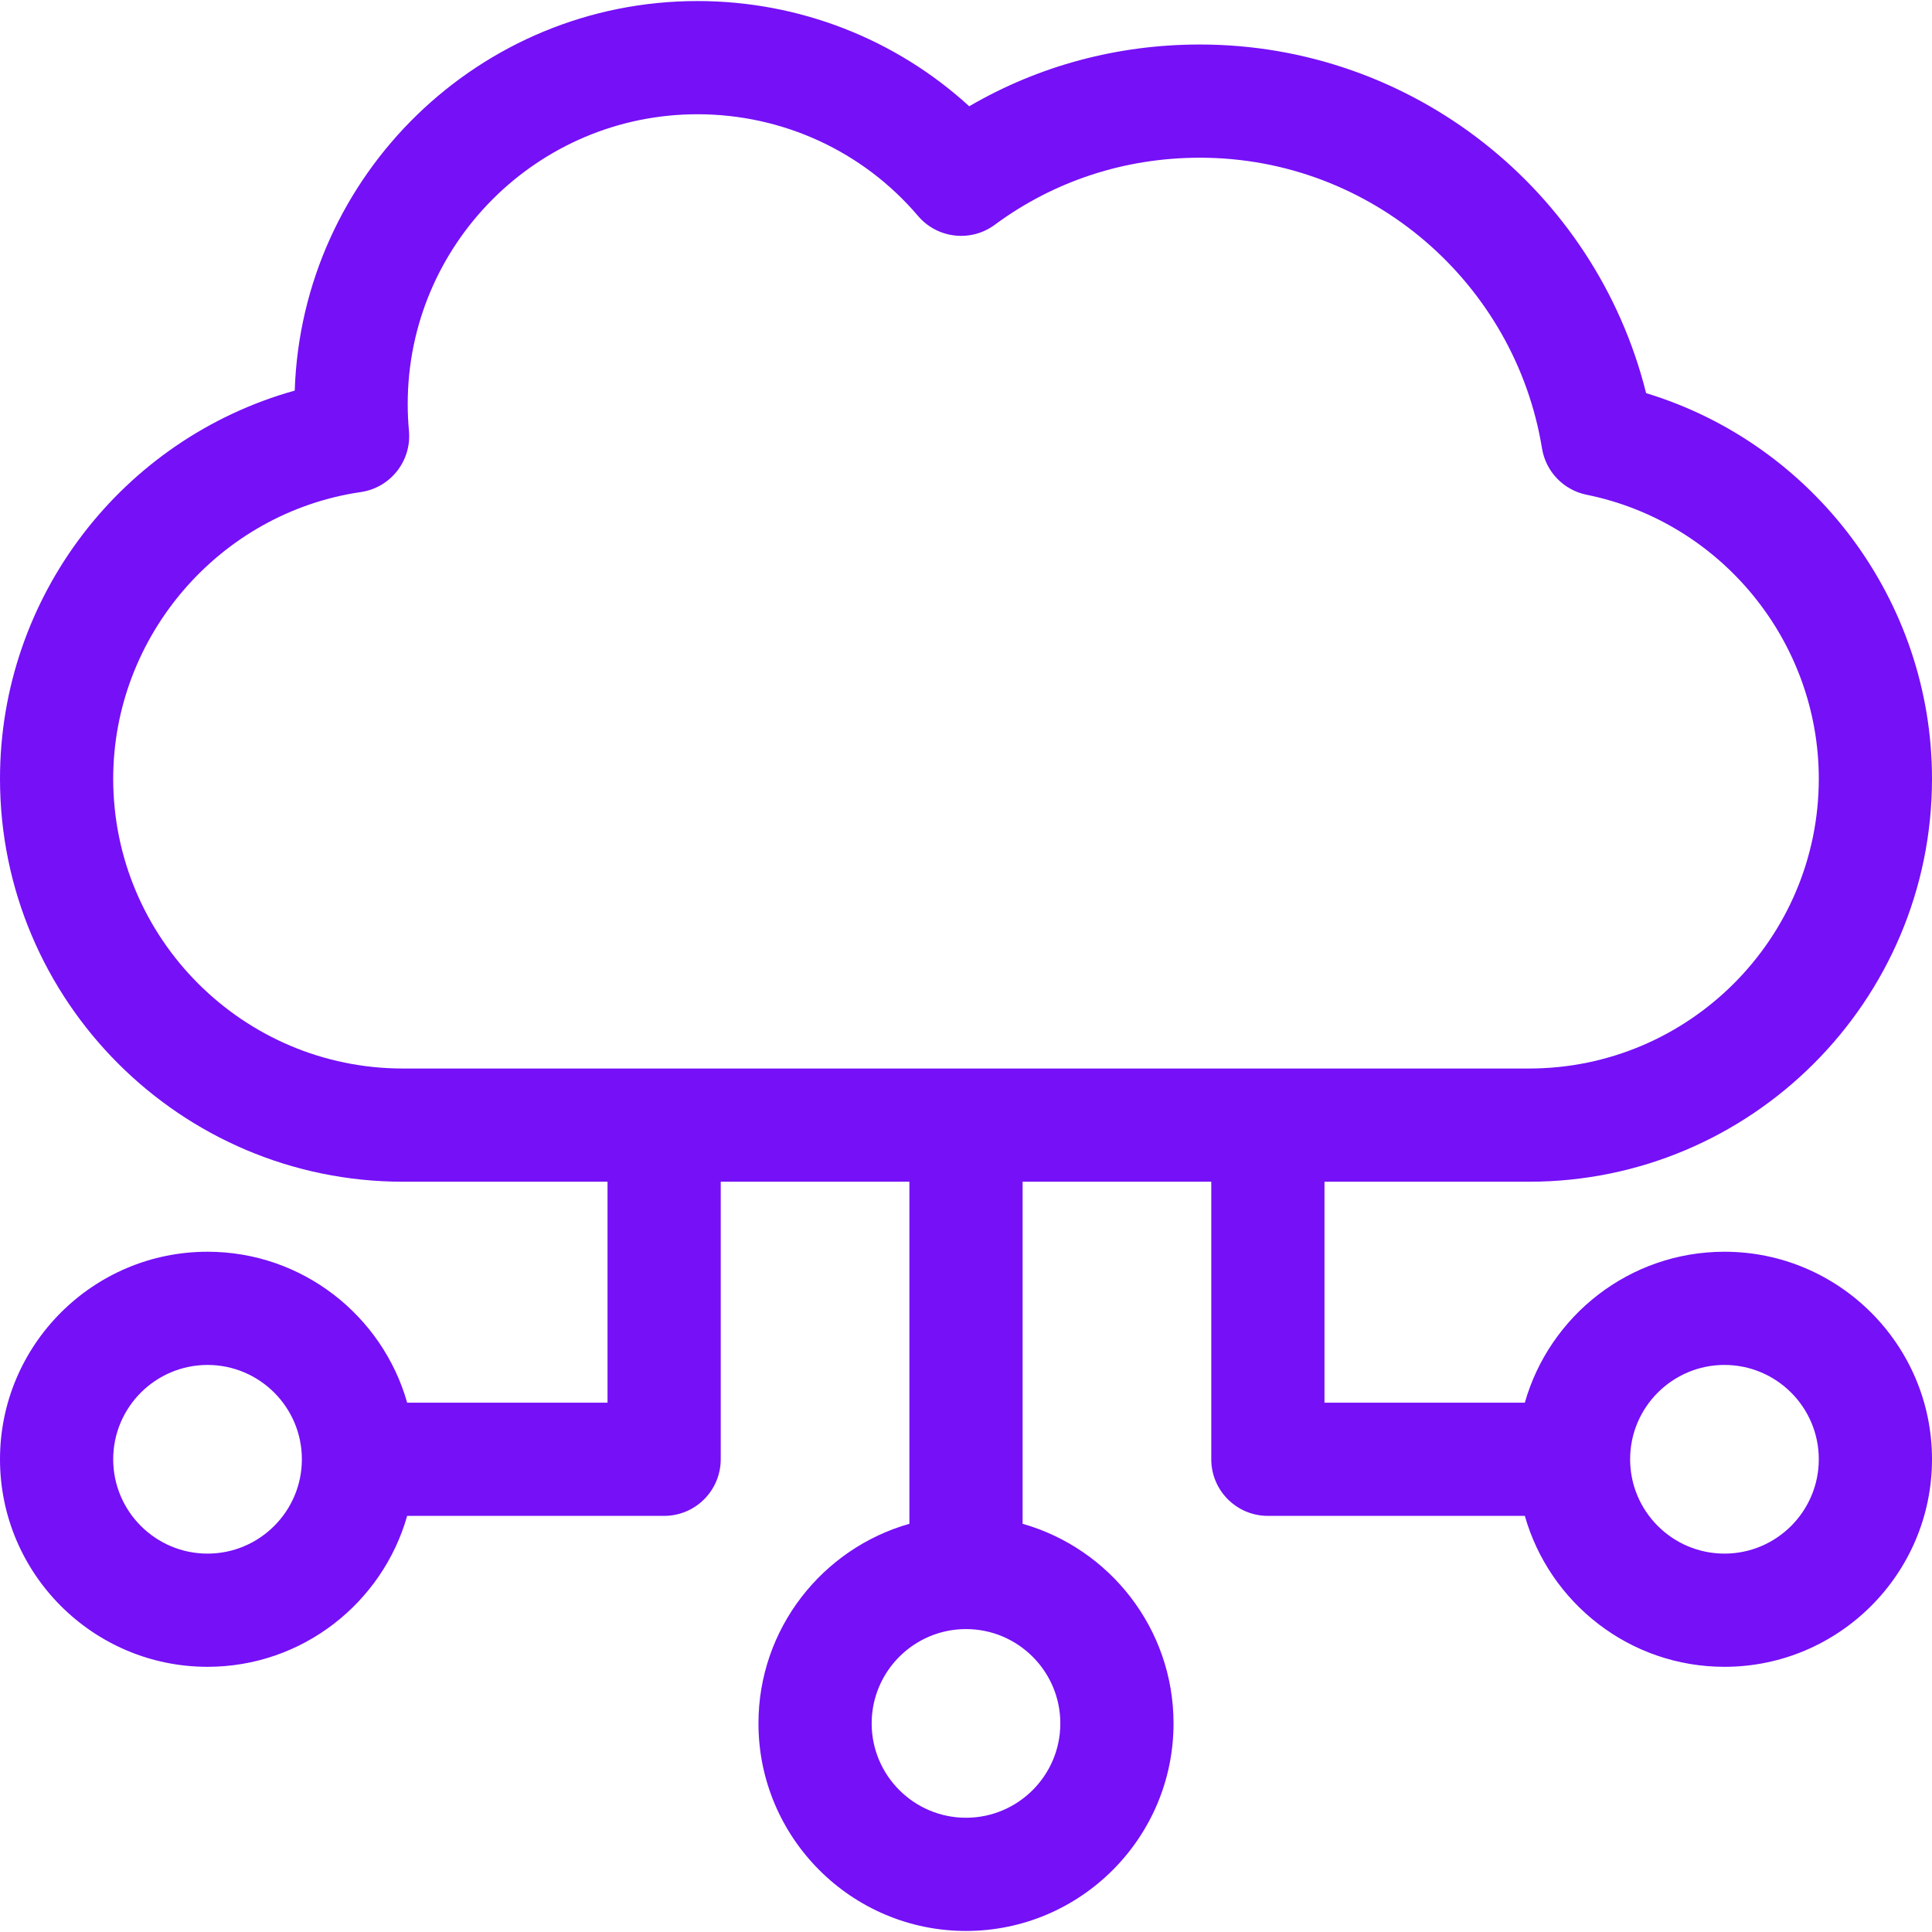
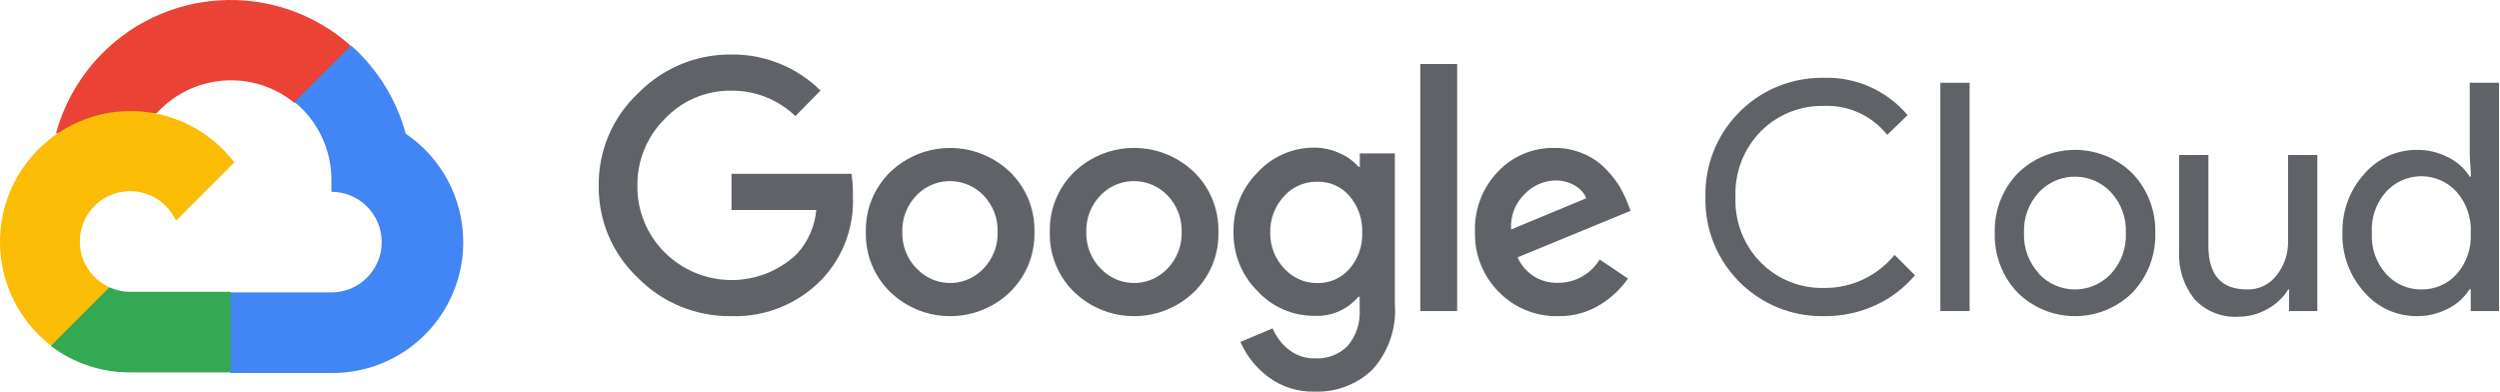
- <svg xmlns="http://www.w3.org/2000/svg" version="1.1" id="Capa_1" x="0px" y="0px" viewBox="0 0 512 512" style="enable-background:new 0 0 512 512;" xml:space="preserve" width="512px" height="512px" class="">
+ <svg xmlns="http://www.w3.org/2000/svg" version="1.1" id="Art" x="0px" y="0px" viewBox="0 0 8986.8 1407.9" style="enable-background:new 0 0 8986.8 1407.9;" xml:space="preserve">
+   <style type="text/css">
+ 	.st0{fill:#EA4335;}
+ 	.st1{fill:#4285F4;}
+ 	.st2{fill:#34A853;}
+ 	.st3{fill:#FBBC05;}
+ 	.st4{fill:#5F6368;}
+ </style>
  <g>
    <g>
+       <path class="st0" d="M1057.1,369.2h50.8l144.8-144.8l7.1-61.5C990.3-75,579-49.3,341.1,220.2C275,295,227.1,384.1,200.9,480.5    c16.1-6.6,34-7.7,50.8-3l289.6-47.8c0,0,14.7-24.4,22.4-22.9c128.8-141.5,345.6-158,494.4-37.6L1057.1,369.2z" />
+       <path class="st1" d="M1459,480.5c-33.3-122.6-101.6-232.8-196.6-317l-203.2,203.2c85.8,70.1,134.7,175.8,132.6,286.6v36.1    c99.9,0,180.9,81,180.9,180.9s-81,180.9-180.9,180.9H830l-36.1,36.6v217l36.1,36.1h361.8c259.8,2,472.1-207,474.1-466.8    C1667.1,716.3,1589.4,568.7,1459,480.5z" />
+       <path class="st2" d="M467.7,1338.6h361.8V1049H467.7c-25.8,0-51.2-5.6-74.7-16.3l-50.8,15.8l-145.8,144.8l-12.7,50.8    C265.4,1305.9,365.2,1339.1,467.7,1338.6z" />
+       <path class="st3" d="M467.7,399.2C207.8,400.7-1.5,612.6,0,872.5c0.9,145.1,68.6,281.7,183.7,370.1l209.8-209.8    c-91-41.1-131.5-148.3-90.4-239.3s148.3-131.5,239.3-90.4c40.1,18.1,72.2,50.3,90.4,90.4l209.8-209.8    C753.4,466.9,614.6,398.6,467.7,399.2z" />
+     </g>
+     <g>
      <g>
-         <path d="M457,331.723c-25.127,0-46.356,16.943-52.904,40H351v-58.555h54.213c58.883,0,106.787-47.904,106.787-106.787    c0-47.211-31.312-88.685-75.764-102.193c-13.437-53.804-62.005-92.393-118.254-92.393c-21.805,0-42.693,5.623-61.127,16.366    c-19.523-17.854-45.122-27.884-72.019-27.884c-57.693,0-104.847,45.991-106.729,103.233C32.446,116.273,0,158.08,0,206.381    c0,58.883,47.904,106.787,106.787,106.787H161v58.555h-53.096c-6.547-23.057-27.777-40-52.904-40c-30.327,0-55,24.673-55,55    c0,30.327,24.673,55,55,55c25.127,0,46.356-16.943,52.904-40H176c8.284,0,15-6.716,15-15v-73.555h50v90.651    c-23.057,6.547-40,27.777-40,52.904c0,30.327,24.673,55,55,55c30.327,0,55-24.673,55-55c0-25.127-16.943-46.356-40-52.904v-90.651    h50v73.555c0,8.284,6.716,15,15,15h68.096c6.547,23.057,27.777,40,52.904,40c30.327,0,55-24.673,55-55    C512,356.396,487.327,331.723,457,331.723z M55,411.723c-13.785,0-25-11.215-25-25c0-13.785,11.215-25,25-25    c13.785,0,25,11.215,25,25C80,400.508,68.785,411.723,55,411.723z M281,456.723c0,13.785-11.215,25-25,25    c-13.785,0-25-11.215-25-25c0-13.785,11.215-25,25-25C269.785,431.723,281,442.938,281,456.723z M106.787,283.168    c-42.34,0-76.787-34.446-76.787-76.787c0-37.843,28.207-70.506,65.61-75.976c7.893-1.154,13.501-8.284,12.765-16.226    c-0.217-2.343-0.327-4.737-0.327-7.116c0-42.339,34.447-76.785,76.787-76.785c22.59,0,43.893,9.82,58.445,26.942    c5.109,6.011,14,7.037,20.345,2.349c15.732-11.628,34.528-17.774,54.356-17.774c45.628,0,83.573,33.479,90.666,77.03    c1.003,6.158,5.714,11.052,11.829,12.29c35.649,7.217,61.523,38.87,61.523,75.266c0,42.341-34.447,76.787-76.787,76.787H106.787z     M457,411.723c-13.785,0-25-11.215-25-25c0-13.785,11.215-25,25-25c13.785,0,25,11.215,25,25    C482,400.508,470.785,411.723,457,411.723z" data-original="#000000" class="active-path" data-old_color="#000000" fill="#7510F7" />
+         <path class="st4" d="M2629.1,1136.4c-125.9,1.6-246.9-48.1-335.3-137.7c-91.3-85.8-142.3-206-140.7-331.3     c-1.5-125.3,49.5-245.4,140.7-331.3c88-90.5,209.1-141.2,335.3-140.2c120.2-1.6,236.1,45.1,321.6,129.6l-90.4,92     c-61.9-59.9-145.1-92.7-231.2-91.5c-90.3-1.1-177,35.8-238.8,101.6c-64.2,63.7-99.6,150.9-98.1,241.3     c-0.8,89.4,34.6,175.3,98.1,238.3c130.8,130.4,341.7,132.9,475.6,5.6c39.9-43.6,64.3-99.2,69.6-158h-304.9V624.8H3062     c4.2,26.2,5.9,52.7,5.1,79.3c5.4,110.9-34.8,219.2-111.3,299.8C2870.7,1092.4,2751.9,1140.6,2629.1,1136.4z M3632.1,1050     c-120.3,115.3-310.1,115.3-430.4,0c-58.3-56.5-90.1-134.8-87.9-215.9c-2.2-81.1,29.7-159.4,87.9-215.9c120.4-115,310-115,430.4,0     c58.2,56.5,90.1,134.8,87.9,215.9c2.1,81.2-30,159.5-88.4,215.9H3632.1z M3296.7,965.2c62.1,66.4,166.3,69.8,232.7,7.6     c2.6-2.5,5.2-5,7.6-7.6c33.9-35.1,52.2-82.3,50.8-131.1c1.5-48.9-16.8-96.4-50.8-131.6c-63.9-66.6-169.7-68.9-236.4-5     c-1.7,1.6-3.4,3.3-5,5c-34,35.2-52.3,82.7-50.8,131.6c-1.3,48.8,17.2,96.1,51.3,131.1H3296.7z M4293.6,1050     c-120.3,115.3-310.1,115.3-430.4,0c-58.3-56.5-90.1-134.8-87.9-215.9c-2.2-81.1,29.7-159.4,87.9-215.9     c120.3-115.3,310.1-115.3,430.4,0c58.2,56.5,90.1,134.8,87.9,215.9C4383.8,915.2,4351.9,993.5,4293.6,1050z M3958.3,965.2     c62.1,66.4,166.3,69.8,232.7,7.6c2.6-2.5,5.2-5,7.6-7.6c33.9-35.1,52.2-82.3,50.8-131.1c1.5-48.9-16.8-96.4-50.8-131.6     c-63.9-66.6-169.7-68.9-236.3-5c-1.7,1.6-3.4,3.3-5,5c-34,35.2-52.3,82.7-50.8,131.6c-1.3,48.8,17.2,96.1,51.3,131.1H3958.3z      M4728.5,1407.7c-60.9,1.9-120.6-17.1-169.2-53.9c-43.1-32.4-77.1-75.5-98.6-125l115.8-48.3c12.6,29.6,32.3,55.6,57.4,75.7     c26.8,21.6,60.5,33,95,32c44.2,2.7,87.4-14,118.4-45.7c30.6-36.9,45.7-84.3,42.2-132.1v-43.7h-4.6c-39.3,46.6-98.2,72-159,68.6     c-77.1,0.2-150.8-31.8-203.2-88.4c-56.8-56.1-88.2-133-86.9-212.9c-1.4-80.3,30-157.7,86.9-214.4c52.3-56.8,126-89.1,203.2-88.9     c32.3-0.1,64.3,7.1,93.5,20.8c25.3,11,47.8,27.5,66.1,48.3h4.6v-48.3h126v541.1c6.7,86.5-22.5,172-80.8,236.3     C4879.8,1382,4805.3,1410.4,4728.5,1407.7z M4737.7,1017.5c43.9,1,86-17.7,114.8-50.8c31.3-35.9,47.9-82.4,46.2-130.1     c1.9-48.5-14.6-95.8-46.2-132.6c-28.8-33.2-70.9-51.8-114.8-50.8c-45.1-0.9-88.4,17.6-118.9,50.8     c-33.6,35.5-51.9,82.8-50.8,131.6c-1,48.4,17.2,95.2,50.8,130.1C4649.1,999.2,4692.4,1018.1,4737.7,1017.5z M5240.2,230v888.1     h-132.6V230L5240.2,230z M5604,1136.4c-80.3,2.1-157.8-29.4-213.9-86.9c-56.9-57-88-134.9-85.9-215.4     c-3-80.7,26.9-159.2,82.8-217.5c52.8-55.6,126.6-86.4,203.2-84.9c34.9-0.4,69.4,6.4,101.6,19.8c29,11.7,55.4,29,77.7,50.8     c19.2,18.5,36.2,39.1,50.8,61.5c11.8,18.9,21.8,38.8,30,59.4l13.7,34.6L5457.6,925c25.2,57.8,83.3,94.2,146.3,91.5     c60.9,0.2,117.4-31.7,148.9-83.8l101.6,68.6c-25.9,37.1-59.1,68.6-97.6,92.5C5711.2,1122.6,5658,1137.4,5604,1136.4z      M5434.3,824.9l270.3-112.3c-8.3-19.8-23.2-36.1-42.2-46.2c-21.2-12-45.2-18.1-69.6-17.8c-41.3,1.1-80.6,18.4-109.2,48.3     C5448.9,730.1,5430.8,777,5434.3,824.9z" />
+       </g>
+       <g>
+         <path class="st4" d="M6558.7,1136.4c-231.2,4-421.8-180.2-425.8-411.4c-0.1-5.6-0.1-11.3,0.1-16.9     c-5.4-231.2,177.7-422.9,408.8-428.3c5.6-0.1,11.3-0.1,16.9-0.1c115.6-3.6,226.6,45.8,301.3,134.1l-73.2,71.1     c-54.9-69.1-139.5-107.8-227.6-104.2c-84.5-1.9-166.2,30.8-226.1,90.4c-62.3,62.7-95.6,148.5-92,236.8     c-3.7,88.3,29.7,174.1,92,236.8c59.9,59.7,141.6,92.3,226.1,90.4c98.4,1.1,191.9-42.7,254-118.9l73.2,73.2     c-38.3,45.8-86.4,82.4-140.7,107.2C6687.1,1123.8,6623.2,1137.4,6558.7,1136.4z" />
+         <path class="st4" d="M7083,1118.1h-105.2V297.5H7083V1118.1z" />
+         <path class="st4" d="M7254.8,624.2c114.7-113.9,299.9-113.9,414.6,0c54.4,57.5,83.7,134.3,81.3,213.4     c2.4,79.1-26.9,155.9-81.3,213.4c-114.7,113.9-299.9,113.9-414.6,0c-54.4-57.5-83.7-134.3-81.3-213.4     C7171.1,758.5,7200.3,681.7,7254.8,624.2z M7333,985c67.3,71.1,179.5,74.2,250.7,6.9c2.4-2.2,4.7-4.6,6.9-6.9     c37.1-39.8,56.7-92.9,54.4-147.3c2.4-54.4-17.2-107.5-54.4-147.3c-67.3-71.1-179.5-74.2-250.7-6.9c-2.4,2.2-4.7,4.6-6.9,6.9     c-37.1,39.8-56.7,92.9-54.4,147.3c-2.1,54.3,17.7,107.2,54.9,146.8L7333,985z" />
+         <path class="st4" d="M8333.4,1118.1h-101.6v-77.7h-3c-18.1,29.5-43.7,53.7-74.2,70.1c-31.6,18.3-67.6,28-104.2,27.9     c-60.2,4.1-118.9-19.5-159.5-64c-38.5-48.7-57.8-109.8-54.4-171.7V557.2h105.2v326.2c0,104.7,46.2,157,138.7,157     c41.7,1.3,81.4-17.6,106.7-50.8c27.3-34.5,41.8-77.4,41.2-121.4v-311h105.2V1118.1z" />
+         <path class="st4" d="M8690.6,1136.4c-72.2,0.2-140.9-31.1-188-85.9c-52.7-58.2-80.9-134.4-78.8-212.9     c-2.1-78.5,26.1-154.7,78.8-212.9c47.1-54.7,115.8-86.1,188-85.9c40-0.6,79.5,8.8,114.8,27.4c31.1,15.6,57.4,39.3,76.2,68.6h4.6     l-4.6-77.7V297.5h105.2v820.6h-101.6v-77.7h-4.6c-18.8,29.3-45.1,53-76.2,68.6C8769.4,1127.4,8730.3,1136.9,8690.6,1136.4z      M8707.9,1040.4c48.1,0.7,94.2-19.3,126.5-54.9c35.7-40.7,54-93.8,50.8-147.9c3.2-54-15.1-107.2-50.8-147.9     c-63.8-70.2-172.4-75.3-242.6-11.4c-4,3.6-7.8,7.5-11.4,11.4c-35.8,40.4-54.1,93.4-50.8,147.3c-3.3,53.9,15,106.9,50.8,147.3     C8612.8,1020.7,8659.3,1041.1,8707.9,1040.4z" />
      </g>
    </g>
  </g>
</svg>
